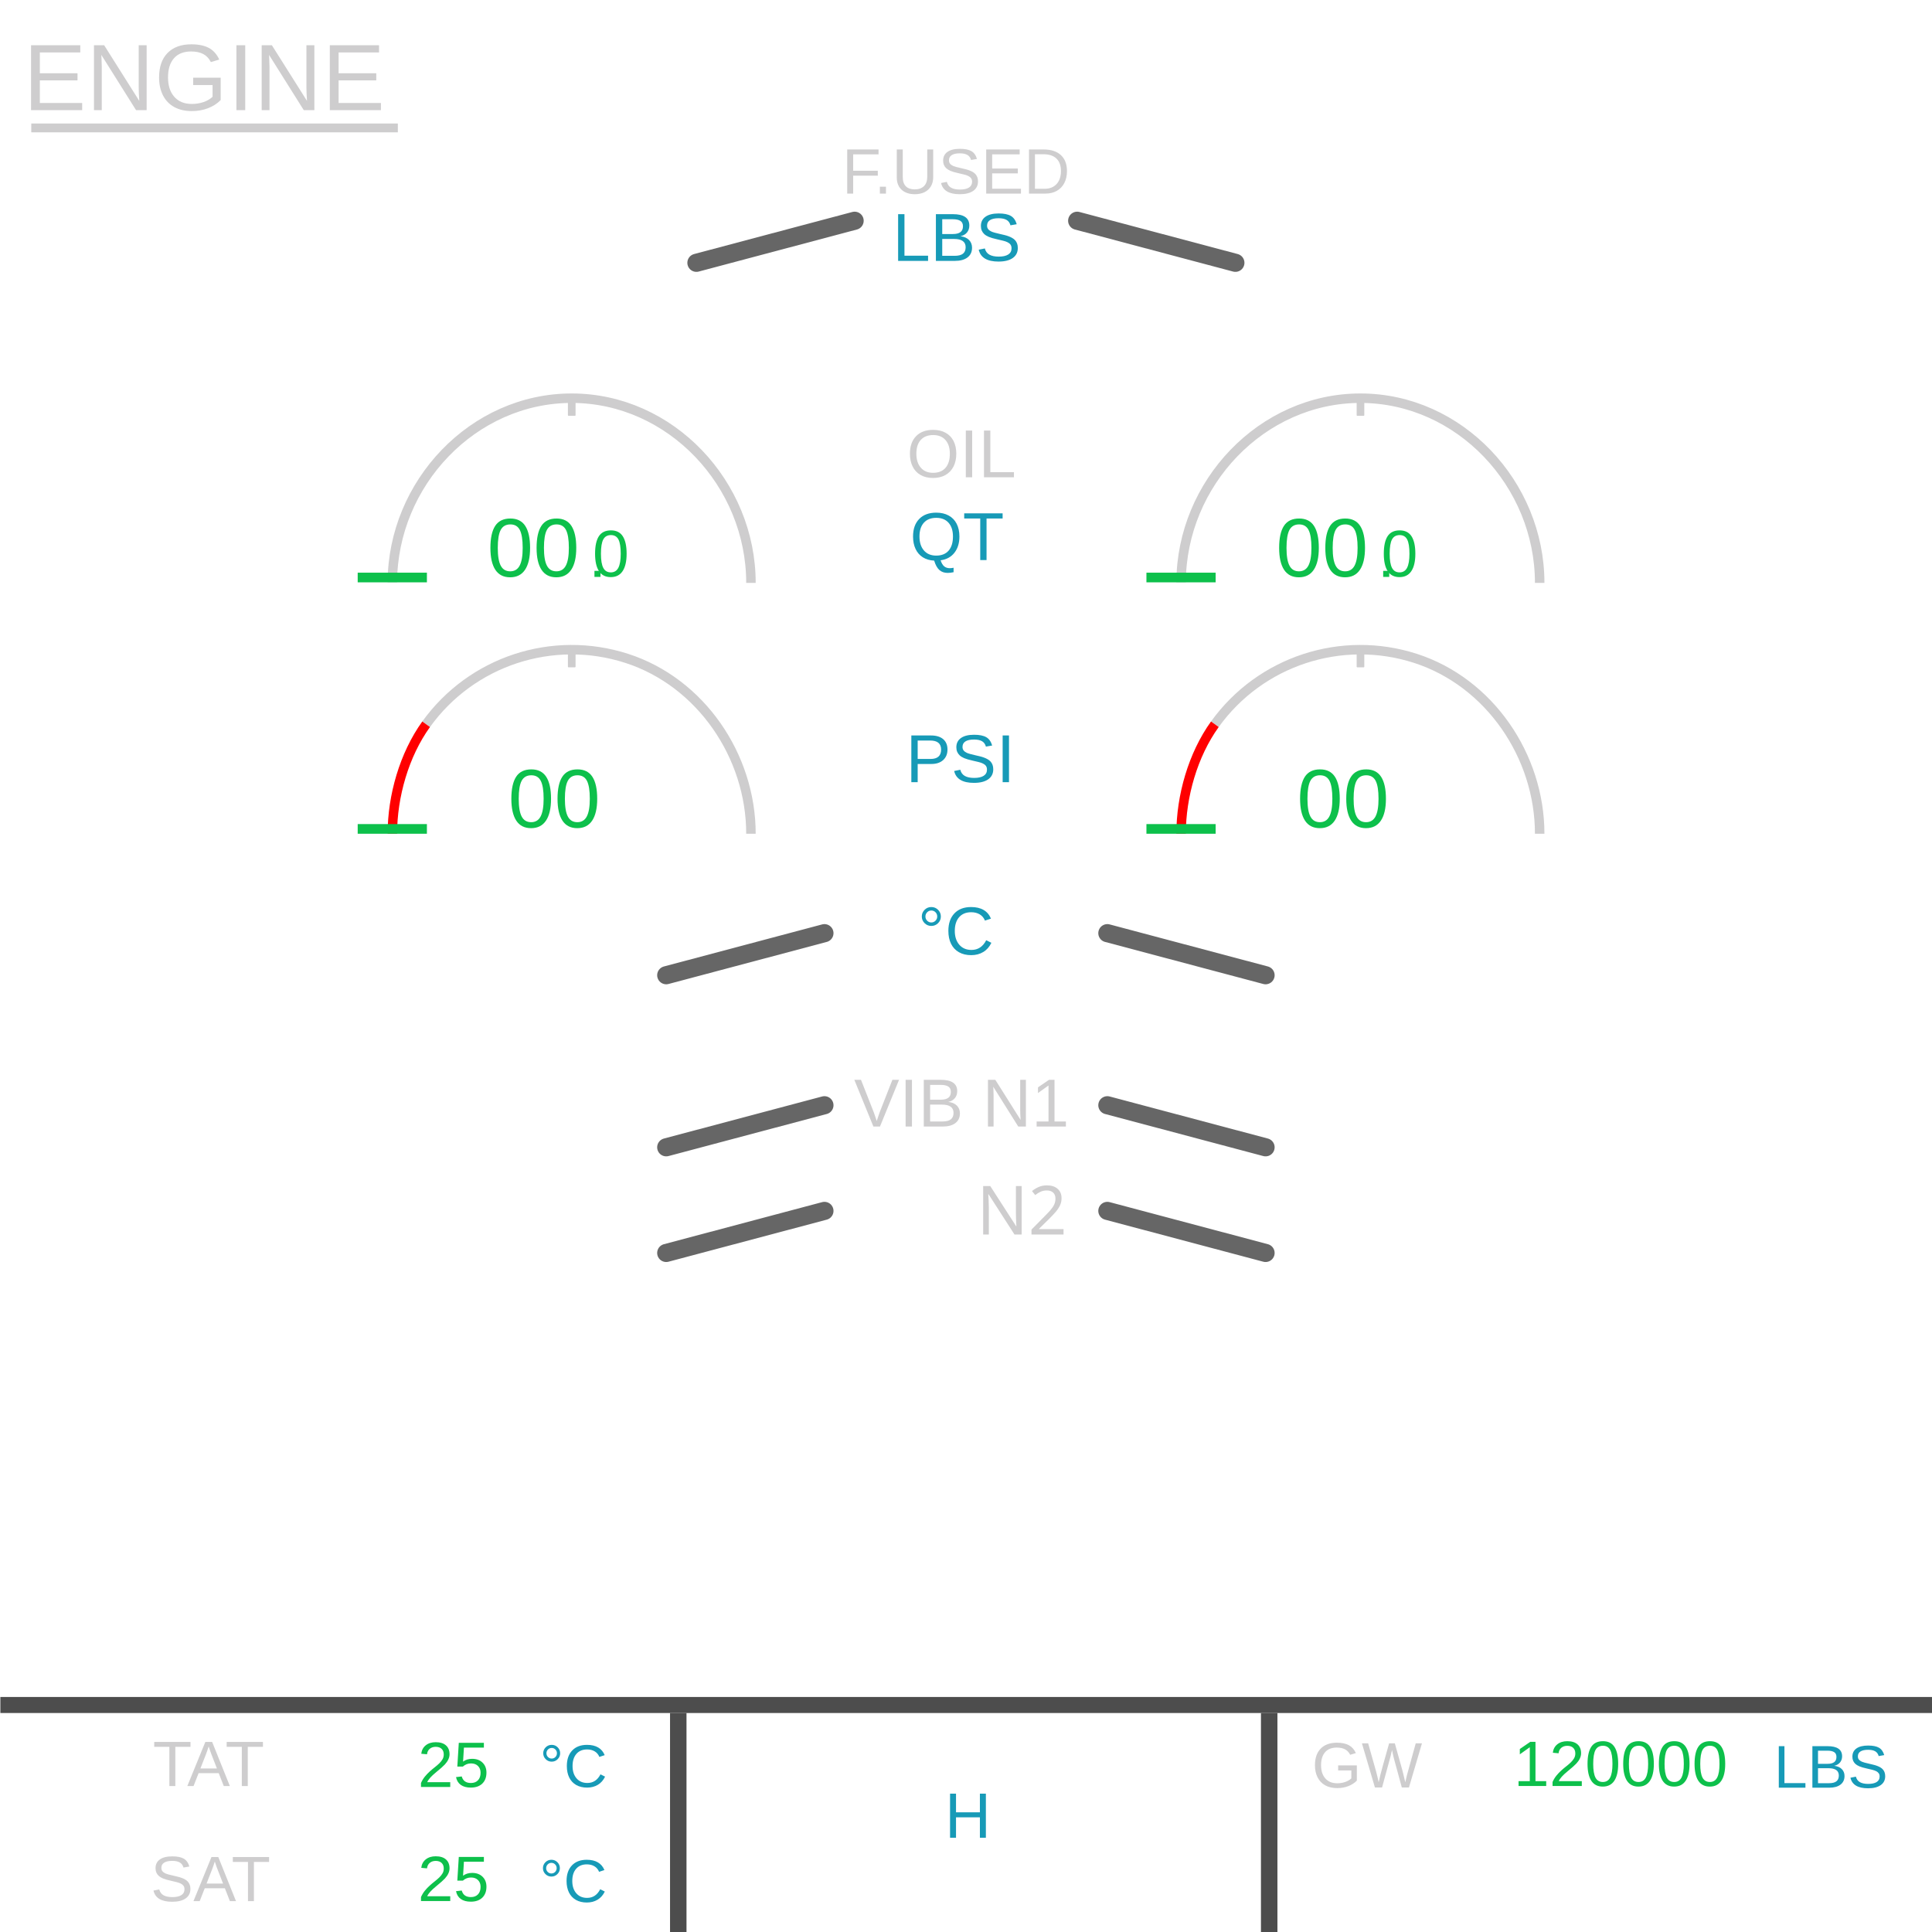
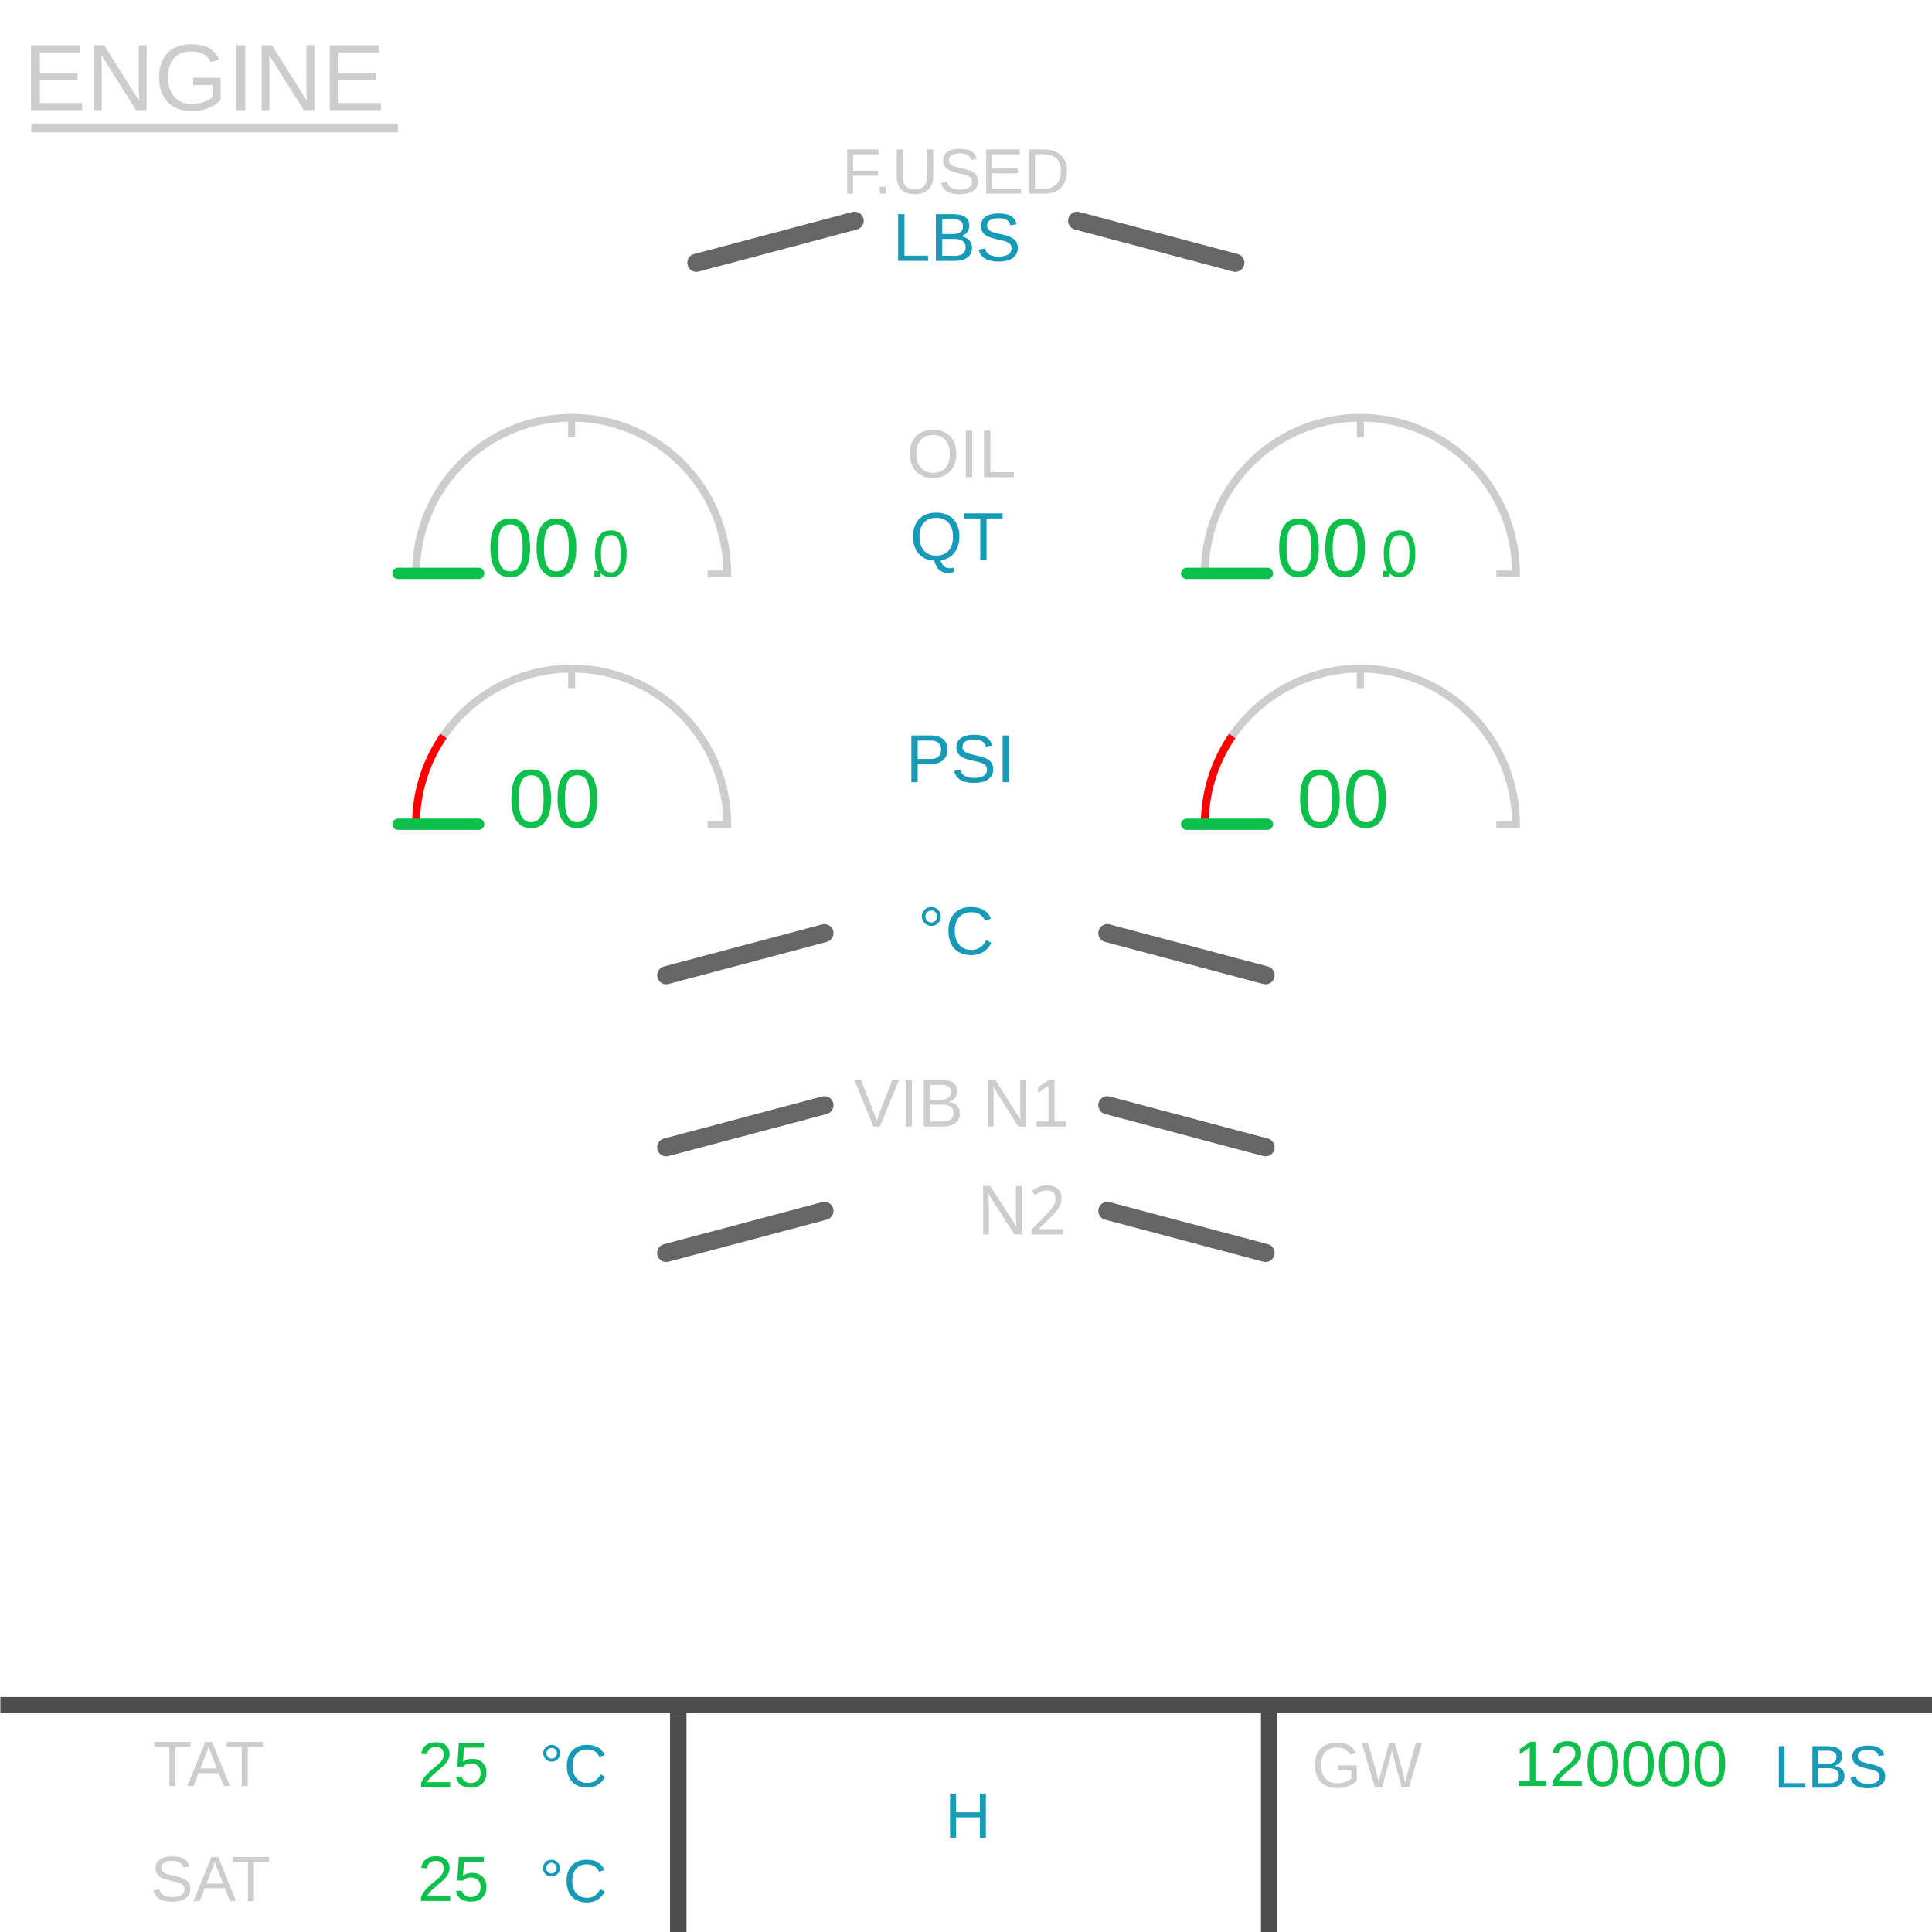
<svg xmlns="http://www.w3.org/2000/svg" width="1024pt" height="1024pt" viewBox="0 0 1024 1024" version="1.1" id="svg2">
  <defs id="defs373" />
  <g id="g913">
    <rect y="899.436" x="0.192" height="8.497" width="1023.902" id="rect3952" style="fill:#4d4d4d;fill-opacity:1" />
    <rect y="907.933" x="355.135" height="116.242" width="8.725" id="rect3956" style="fill:#4d4d4d;fill-opacity:1" />
    <rect y="907.921" x="668.334" height="116.242" width="8.725" id="rect3956-4" style="fill:#4d4d4d;fill-opacity:1" />
  </g>
  <text xml:space="preserve" style="font-style:normal;font-weight:normal;line-height:0%;font-family:sans-serif;letter-spacing:0px;word-spacing:0px;fill:#179ab7;fill-opacity:1;stroke:none;stroke-width:1px;stroke-linecap:butt;stroke-linejoin:miter;stroke-opacity:1" x="286.016" y="947.152" id="text6231">
    <tspan id="tspan3726-1-4-5" x="286.016" y="947.152" style="font-style:normal;font-variant:normal;font-weight:normal;font-stretch:normal;font-size:32px;line-height:1.25;font-family:Arial;-inkscape-font-specification:Arial;fill:#179ab7;fill-opacity:1">°C</tspan>
  </text>
  <text xml:space="preserve" style="font-style:normal;font-weight:normal;line-height:0%;font-family:sans-serif;letter-spacing:0px;word-spacing:0px;fill:#179ab7;fill-opacity:1;stroke:none;stroke-width:1px;stroke-linecap:butt;stroke-linejoin:miter;stroke-opacity:1" x="500.752" y="974.065" id="text6232">
    <tspan id="tspan3726-1-4-5-7" x="500.752" y="974.065" style="font-style:normal;font-variant:normal;font-weight:normal;font-stretch:normal;font-size:34px;line-height:1.25;font-family:Arial;-inkscape-font-specification:Arial;fill:#179ab7;fill-opacity:1">H</tspan>
  </text>
  <text xml:space="preserve" style="font-style:normal;font-weight:normal;line-height:0%;font-family:sans-serif;letter-spacing:0px;word-spacing:0px;fill:#179ab7;fill-opacity:1;stroke:none;stroke-width:1px;stroke-linecap:butt;stroke-linejoin:miter;stroke-opacity:1" x="285.868" y="1008.058" id="text6233">
    <tspan id="tspan3726-1-4-5-3" x="285.868" y="1008.058" style="font-style:normal;font-variant:normal;font-weight:normal;font-stretch:normal;font-size:32px;line-height:1.25;font-family:Arial;-inkscape-font-specification:Arial;fill:#179ab7;fill-opacity:1">°C</tspan>
  </text>
  <text xml:space="preserve" style="font-style:normal;font-weight:normal;line-height:0%;font-family:sans-serif;letter-spacing:0px;word-spacing:0px;fill:#179ab7;fill-opacity:1;stroke:none;stroke-width:1px;stroke-linecap:butt;stroke-linejoin:miter;stroke-opacity:1" x="940.18" y="947.521" id="text6234">
    <tspan id="tspan3726-1-4-5-7-7" x="940.18" y="947.521" style="font-style:normal;font-variant:normal;font-weight:normal;font-stretch:normal;font-size:32px;line-height:1.25;font-family:Arial;-inkscape-font-specification:Arial;fill:#179ab7;fill-opacity:1">LBS</tspan>
  </text>
  <text xml:space="preserve" style="font-style:normal;font-weight:normal;line-height:0%;font-family:sans-serif;letter-spacing:0px;word-spacing:0px;fill:#000000;fill-opacity:1;stroke:none;stroke-width:1px;stroke-linecap:butt;stroke-linejoin:miter;stroke-opacity:1" x="695.25" y="947.404" id="text3912">
    <tspan id="tspan3914" x="695.25" y="947.404" style="font-style:normal;font-variant:normal;font-weight:normal;font-stretch:normal;font-size:34px;line-height:1.25;font-family:Arial;-inkscape-font-specification:Arial;fill:#cecdce">GW</tspan>
  </text>
  <text xml:space="preserve" style="font-style:normal;font-weight:normal;line-height:0%;font-family:sans-serif;letter-spacing:0px;word-spacing:0px;fill:#000000;fill-opacity:1;stroke:none;stroke-width:1px;stroke-linecap:butt;stroke-linejoin:miter;stroke-opacity:1" x="80.976" y="946.652" id="text6235">
    <tspan id="tspan3914-9" x="80.976" y="946.652" style="font-style:normal;font-variant:normal;font-weight:normal;font-stretch:normal;font-size:34px;line-height:1.25;font-family:Arial;-inkscape-font-specification:Arial;fill:#cecdce">TAT</tspan>
  </text>
  <text xml:space="preserve" style="font-style:normal;font-weight:normal;line-height:0%;font-family:sans-serif;letter-spacing:0px;word-spacing:0px;fill:#000000;fill-opacity:1;stroke:none;stroke-width:1px;stroke-linecap:butt;stroke-linejoin:miter;stroke-opacity:1" x="79.799" y="1007.647" id="text6236">
    <tspan id="tspan3914-9-4" x="79.799" y="1007.647" style="font-style:normal;font-variant:normal;font-weight:normal;font-stretch:normal;font-size:34px;line-height:1.25;font-family:Arial;-inkscape-font-specification:Arial;fill:#cecdce">SAT</tspan>
  </text>
  <text xml:space="preserve" style="font-style:normal;font-weight:normal;line-height:0%;font-family:sans-serif;text-align:end;letter-spacing:0px;word-spacing:0px;text-anchor:end;fill:#000000;fill-opacity:1;stroke:none;stroke-width:1px;stroke-linecap:butt;stroke-linejoin:miter;stroke-opacity:1" x="268.612" y="947.13" id="TAT">
    <tspan id="tspan5151-5-7-1" x="268.612" y="947.13" style="font-style:normal;font-variant:normal;font-weight:normal;font-stretch:normal;font-size:34px;line-height:1.25;font-family:'Liberation Sans';-inkscape-font-specification:'Liberation Sans';text-align:end;text-anchor:end;fill:#0dc04b">25</tspan>
  </text>
  <text xml:space="preserve" style="font-style:normal;font-weight:normal;line-height:0%;font-family:sans-serif;text-align:end;letter-spacing:0px;word-spacing:0px;text-anchor:end;fill:#000000;fill-opacity:1;stroke:none;stroke-width:1px;stroke-linecap:butt;stroke-linejoin:miter;stroke-opacity:1" x="268.612" y="1007.598" id="SAT">
    <tspan id="tspan5151-5-7-1-0" x="268.612" y="1007.598" style="font-style:normal;font-variant:normal;font-weight:normal;font-stretch:normal;font-size:34px;line-height:1.25;font-family:'Liberation Sans';-inkscape-font-specification:'Liberation Sans';text-align:end;text-anchor:end;fill:#0dc04b">25</tspan>
  </text>
  <text xml:space="preserve" style="font-style:normal;font-weight:normal;line-height:0%;font-family:sans-serif;text-align:end;letter-spacing:0px;word-spacing:0px;text-anchor:end;fill:#000000;fill-opacity:1;stroke:none;stroke-width:1px;stroke-linecap:butt;stroke-linejoin:miter;stroke-opacity:1" x="925.09" y="946.6" id="GW">
    <tspan id="tspan5151-5-7-1-9" x="925.09" y="946.6" style="font-style:normal;font-variant:normal;font-weight:normal;font-stretch:normal;font-size:34px;line-height:1.25;font-family:'Liberation Sans';-inkscape-font-specification:'Liberation Sans';text-align:end;text-anchor:end;fill:#0dc04b">120000</tspan>
  </text>
  <text xml:space="preserve" style="font-style:normal;font-weight:normal;line-height:0%;font-family:sans-serif;letter-spacing:0px;word-spacing:0px;fill:#000000;fill-opacity:1;stroke:none;stroke-width:1px;stroke-linecap:butt;stroke-linejoin:miter;stroke-opacity:1" x="112.878" y="58.393" id="PageTitleENG">
    <tspan id="tspan3716" x="112.878" y="58.393" style="font-style:normal;font-variant:normal;font-weight:normal;font-stretch:normal;font-size:50px;line-height:1.25;font-family:'Liberation Sans';-inkscape-font-specification:'Liberation Sans';text-align:center;text-anchor:middle;fill:#cecdce">ENGINE</tspan>
  </text>
  <rect style="fill:#cecdce;fill-opacity:1" id="PageTitleENG2" width="194.295" height="4.678" x="16.575" y="65.461" />
  <text xml:space="preserve" style="font-style:normal;font-weight:normal;line-height:0%;font-family:sans-serif;letter-spacing:0px;word-spacing:0px;fill:#000000;fill-opacity:1;stroke:none;stroke-width:1px;stroke-linecap:butt;stroke-linejoin:miter;stroke-opacity:1" x="511.372" y="102.61" id="text3720">
    <tspan id="tspan3722" x="511.372" y="102.61" style="font-style:normal;font-variant:normal;font-weight:normal;font-stretch:normal;font-size:34px;line-height:1.25;font-family:'Liberation Sans';-inkscape-font-specification:'Liberation Sans';text-align:center;text-anchor:middle;fill:#cecdce">F.USED</tspan>
  </text>
  <text xml:space="preserve" style="font-style:normal;font-weight:normal;line-height:0%;font-family:sans-serif;letter-spacing:0px;word-spacing:0px;fill:#179ab7;fill-opacity:1;stroke:none;stroke-width:1px;stroke-linecap:butt;stroke-linejoin:miter;stroke-opacity:1" x="511.772" y="138.278" id="text3732">
    <tspan id="tspan3734" x="511.772" y="138.278" style="font-style:normal;font-variant:normal;font-weight:normal;font-stretch:normal;font-size:36px;line-height:1.25;font-family:'Liberation Sans';-inkscape-font-specification:'Liberation Sans';text-align:center;text-anchor:middle;fill:#179ab7;fill-opacity:1">LBS</tspan>
  </text>
  <text xml:space="preserve" style="font-style:normal;font-weight:normal;line-height:0%;font-family:sans-serif;letter-spacing:0px;word-spacing:0px;fill:#179ab7;fill-opacity:1;stroke:none;stroke-width:1px;stroke-linecap:butt;stroke-linejoin:miter;stroke-opacity:1" x="486.434" y="505.889" id="text4945">
    <tspan id="tspan3726-1-4-5-3-5" x="486.434" y="505.889" style="font-style:normal;font-variant:normal;font-weight:normal;font-stretch:normal;font-size:36px;line-height:1.25;font-family:'Liberation Sans';-inkscape-font-specification:'Liberation Sans';fill:#179ab7;fill-opacity:1">°C</tspan>
  </text>
  <text xml:space="preserve" style="font-style:normal;font-weight:normal;line-height:0%;font-family:sans-serif;letter-spacing:0px;word-spacing:0px;fill:#16699a;fill-opacity:1;stroke:none;stroke-width:1px;stroke-linecap:butt;stroke-linejoin:miter;stroke-opacity:1" x="514.361" y="597.088" id="text5432">
    <tspan id="tspan3726-1-4-5-3-5-2" x="514.361" y="597.088" style="font-style:normal;font-variant:normal;font-weight:normal;font-stretch:normal;font-size:36px;line-height:1.25;font-family:'Liberation Sans';-inkscape-font-specification:'Liberation Sans';text-align:center;text-anchor:middle;fill:#cecdce">VIB N1</tspan>
  </text>
-   <path id="OilQT1-scale" d="m 398.018,308.937 c 0,-52.425 -42.456,-97.803 -94.881,-97.884 -52.425,-0.081 -95.012,45.166 -95.174,97.59" style="color:#000000;clip-rule:nonzero;display:inline;overflow:visible;visibility:visible;opacity:1;isolation:auto;mix-blend-mode:normal;color-interpolation:sRGB;color-interpolation-filters:linearRGB;solid-color:#000000;solid-opacity:1;fill:none;fill-opacity:1;fill-rule:nonzero;stroke:#cecdce;stroke-width:5.024;stroke-linecap:butt;stroke-linejoin:miter;stroke-miterlimit:4;stroke-dasharray:none;stroke-dashoffset:0;stroke-opacity:1;color-rendering:auto;image-rendering:auto;shape-rendering:auto;text-rendering:auto;enable-background:accumulate" />
-   <rect style="color:#000000;clip-rule:nonzero;display:inline;overflow:visible;visibility:visible;opacity:1;isolation:auto;mix-blend-mode:normal;color-interpolation:sRGB;color-interpolation-filters:linearRGB;solid-color:#000000;solid-opacity:1;fill:#cecdce;fill-opacity:1;fill-rule:nonzero;stroke:none;stroke-width:5;stroke-linecap:butt;stroke-linejoin:miter;stroke-miterlimit:4;stroke-dasharray:none;stroke-dashoffset:0;stroke-opacity:1;color-rendering:auto;image-rendering:auto;shape-rendering:auto;text-rendering:auto;enable-background:accumulate" id="OilQT1-scaletick" width="4.05" height="8.054" x="301.01" y="212.346" ry="0.326" />
-   <path id="OilPSI1-scale" d="m 398.018,441.906 c 0,-41.251 -26.614,-80.316 -65.876,-92.971 -39.262,-12.655 -82.205,1.466 -106.294,34.953" style="color:#000000;clip-rule:nonzero;display:inline;overflow:visible;visibility:visible;opacity:1;isolation:auto;mix-blend-mode:normal;color-interpolation:sRGB;color-interpolation-filters:linearRGB;solid-color:#000000;solid-opacity:1;fill:none;fill-opacity:1;fill-rule:nonzero;stroke:#cecdce;stroke-width:5.024;stroke-linecap:butt;stroke-linejoin:miter;stroke-miterlimit:4;stroke-dasharray:none;stroke-dashoffset:0;stroke-opacity:1;color-rendering:auto;image-rendering:auto;shape-rendering:auto;text-rendering:auto;enable-background:accumulate" />
-   <rect style="color:#000000;clip-rule:nonzero;display:inline;overflow:visible;visibility:visible;opacity:1;isolation:auto;mix-blend-mode:normal;color-interpolation:sRGB;color-interpolation-filters:linearRGB;solid-color:#000000;solid-opacity:1;fill:#cecdce;fill-opacity:1;fill-rule:nonzero;stroke:none;stroke-width:5;stroke-linecap:butt;stroke-linejoin:miter;stroke-miterlimit:4;stroke-dasharray:none;stroke-dashoffset:0;stroke-opacity:1;color-rendering:auto;image-rendering:auto;shape-rendering:auto;text-rendering:auto;enable-background:accumulate" id="OilPSI1-scaletick" width="4.05" height="8.054" x="301.01" y="345.647" ry="0.326" />
-   <path style="color:#000000;clip-rule:nonzero;display:inline;overflow:visible;visibility:visible;opacity:1;isolation:auto;mix-blend-mode:normal;color-interpolation:sRGB;color-interpolation-filters:linearRGB;solid-color:#000000;solid-opacity:1;fill:none;fill-opacity:1;fill-rule:nonzero;stroke:#ff0000;stroke-width:5.024;stroke-linecap:butt;stroke-linejoin:miter;stroke-miterlimit:4;stroke-dasharray:none;stroke-dashoffset:0;stroke-opacity:1;color-rendering:auto;image-rendering:auto;shape-rendering:auto;text-rendering:auto;enable-background:accumulate" d="m 225.857,-383.877 c -11.635,-16.169 -17.895,-38.11 -17.895,-58.029" id="OilPSI1-scale2" transform="scale(1,-1)" />
  <text xml:space="preserve" style="font-style:normal;font-weight:normal;line-height:0%;font-family:sans-serif;text-align:end;letter-spacing:0px;word-spacing:0px;text-anchor:end;fill:#000000;fill-opacity:1;stroke:none;stroke-width:1px;stroke-linecap:butt;stroke-linejoin:miter;stroke-opacity:1" x="546.273" y="654.329" id="text4425">
    <tspan id="tspan4427" x="546.273" y="654.329" style="font-size:36px;line-height:1.25;text-align:center;text-anchor:middle;fill:#cecdce">N2</tspan>
  </text>
  <text xml:space="preserve" style="font-style:normal;font-weight:normal;line-height:0%;font-family:sans-serif;letter-spacing:0px;word-spacing:0px;fill:#179ab7;fill-opacity:1;stroke:none;stroke-width:1px;stroke-linecap:butt;stroke-linejoin:miter;stroke-opacity:1" x="480.076" y="414.577" id="text5112">
    <tspan id="tspan3726-1-4-5-3-5-9" x="480.076" y="414.577" style="font-style:normal;font-variant:normal;font-weight:normal;font-stretch:normal;font-size:36px;line-height:1.25;font-family:'Liberation Sans';-inkscape-font-specification:'Liberation Sans';fill:#179ab7;fill-opacity:1">PSI</tspan>
  </text>
  <text xml:space="preserve" style="font-style:normal;font-weight:normal;line-height:0%;font-family:sans-serif;letter-spacing:0px;word-spacing:0px;fill:#179ab7;fill-opacity:1;stroke:none;stroke-width:1px;stroke-linecap:butt;stroke-linejoin:miter;stroke-opacity:1" x="482.232" y="296.856" id="text4949">
    <tspan id="tspan3726-1-4-5-3-5-9-4" x="482.232" y="296.856" style="font-style:normal;font-variant:normal;font-weight:normal;font-stretch:normal;font-size:36px;line-height:1.25;font-family:'Liberation Sans';-inkscape-font-specification:'Liberation Sans';fill:#179ab7;fill-opacity:1">QT</tspan>
  </text>
  <text xml:space="preserve" style="font-style:normal;font-weight:normal;line-height:0%;font-family:sans-serif;text-align:center;letter-spacing:0px;word-spacing:0px;text-anchor:middle;fill:#000000;fill-opacity:1;stroke:none;stroke-width:1px;stroke-linecap:butt;stroke-linejoin:miter;stroke-opacity:1" x="500" y="284" id="text4476">
    <tspan id="tspan4478" x="505.625" y="284" style="font-size:32px;line-height:1.25"> </tspan>
  </text>
  <text xml:space="preserve" style="font-style:normal;font-weight:normal;line-height:0%;font-family:sans-serif;letter-spacing:0px;word-spacing:0px;fill:#16699a;fill-opacity:1;stroke:none;stroke-width:1px;stroke-linecap:butt;stroke-linejoin:miter;stroke-opacity:1" x="480.577" y="252.976" id="text5116">
    <tspan id="tspan3726-1-4-5-3-5-9-4-4" x="480.577" y="252.976" style="font-style:normal;font-variant:normal;font-weight:normal;font-stretch:normal;font-size:36px;line-height:1.25;font-family:'Liberation Sans';-inkscape-font-specification:'Liberation Sans';fill:#cecdce">OIL</tspan>
  </text>
  <text xml:space="preserve" style="font-style:normal;font-weight:normal;line-height:0%;font-family:sans-serif;text-align:end;letter-spacing:0px;word-spacing:0px;text-anchor:end;fill:#000000;fill-opacity:1;stroke:none;stroke-width:1px;stroke-linecap:butt;stroke-linejoin:miter;stroke-opacity:1" x="316.509" y="305.543" id="OilQT1">
    <tspan id="tspan5151-5" x="316.509" y="305.543" style="font-style:normal;font-variant:normal;font-weight:normal;font-stretch:normal;font-size:44px;line-height:1.25;font-family:'Liberation Sans';-inkscape-font-specification:'Liberation Sans';text-align:end;text-anchor:end;fill:#0dc04b">00</tspan>
  </text>
  <text id="OilQT1-decimal" y="305.543" x="328.44" style="font-style:normal;font-weight:normal;line-height:0%;font-family:sans-serif;text-align:end;letter-spacing:0px;word-spacing:0px;text-anchor:end;fill:#000000;fill-opacity:1;stroke:none;stroke-width:1px;stroke-linecap:butt;stroke-linejoin:miter;stroke-opacity:1" xml:space="preserve">
    <tspan style="font-style:normal;font-variant:normal;font-weight:normal;font-stretch:normal;font-size:35px;line-height:1.25;font-family:'Liberation Sans';-inkscape-font-specification:'Liberation Sans';text-align:center;text-anchor:middle;fill:#0dc04b" y="305.543" x="328.44" id="tspan4640">0</tspan>
  </text>
  <rect style="color:#000000;clip-rule:nonzero;display:inline;overflow:visible;visibility:visible;opacity:1;isolation:auto;mix-blend-mode:normal;color-interpolation:sRGB;color-interpolation-filters:linearRGB;solid-color:#000000;solid-opacity:1;fill:#0dc04b;fill-opacity:1;fill-rule:nonzero;stroke:none;stroke-width:6.25;stroke-linecap:butt;stroke-linejoin:miter;stroke-miterlimit:4;stroke-dasharray:none;stroke-dashoffset:0;stroke-opacity:1;color-rendering:auto;image-rendering:auto;shape-rendering:auto;text-rendering:auto;enable-background:accumulate" id="rect4642" width="3.2" height="3.2" x="315.074" y="302.57" />
  <text xml:space="preserve" style="font-style:normal;font-weight:normal;line-height:0%;font-family:sans-serif;text-align:end;letter-spacing:0px;word-spacing:0px;text-anchor:end;fill:#000000;fill-opacity:1;stroke:none;stroke-width:1px;stroke-linecap:butt;stroke-linejoin:miter;stroke-opacity:1" x="327.609" y="438.507" id="OilPSI1">
    <tspan id="tspan5151-5-8" x="327.609" y="438.507" style="font-style:normal;font-variant:normal;font-weight:normal;font-stretch:normal;font-size:44px;line-height:1.25;font-family:'Liberation Sans';-inkscape-font-specification:'Liberation Sans';text-align:end;text-anchor:end;fill:#0dc04b">00</tspan>
  </text>
-   <path id="OilQT2-scale" d="m 816.065,308.937 c 0,-52.425 -42.456,-97.803 -94.881,-97.884 -52.425,-0.081 -95.012,45.166 -95.174,97.59" style="color:#000000;clip-rule:nonzero;display:inline;overflow:visible;visibility:visible;opacity:1;isolation:auto;mix-blend-mode:normal;color-interpolation:sRGB;color-interpolation-filters:linearRGB;solid-color:#000000;solid-opacity:1;fill:none;fill-opacity:1;fill-rule:nonzero;stroke:#cecdce;stroke-width:5.024;stroke-linecap:butt;stroke-linejoin:miter;stroke-miterlimit:4;stroke-dasharray:none;stroke-dashoffset:0;stroke-opacity:1;color-rendering:auto;image-rendering:auto;shape-rendering:auto;text-rendering:auto;enable-background:accumulate" />
-   <rect ry="0.326" y="212.346" x="719.057" height="8.054" width="4.05" id="OilQT2-scaletick" style="color:#000000;clip-rule:nonzero;display:inline;overflow:visible;visibility:visible;opacity:1;isolation:auto;mix-blend-mode:normal;color-interpolation:sRGB;color-interpolation-filters:linearRGB;solid-color:#000000;solid-opacity:1;fill:#cecdce;fill-opacity:1;fill-rule:nonzero;stroke:none;stroke-width:5;stroke-linecap:butt;stroke-linejoin:miter;stroke-miterlimit:4;stroke-dasharray:none;stroke-dashoffset:0;stroke-opacity:1;color-rendering:auto;image-rendering:auto;shape-rendering:auto;text-rendering:auto;enable-background:accumulate" />
-   <path id="OilPSI2-scale" d="m 816.065,441.906 c 0,-41.251 -26.614,-80.316 -65.876,-92.971 -39.262,-12.655 -82.205,1.466 -106.294,34.953" style="color:#000000;clip-rule:nonzero;display:inline;overflow:visible;visibility:visible;opacity:1;isolation:auto;mix-blend-mode:normal;color-interpolation:sRGB;color-interpolation-filters:linearRGB;solid-color:#000000;solid-opacity:1;fill:none;fill-opacity:1;fill-rule:nonzero;stroke:#cecdce;stroke-width:5.024;stroke-linecap:butt;stroke-linejoin:miter;stroke-miterlimit:4;stroke-dasharray:none;stroke-dashoffset:0;stroke-opacity:1;color-rendering:auto;image-rendering:auto;shape-rendering:auto;text-rendering:auto;enable-background:accumulate" />
-   <rect ry="0.326" y="345.647" x="719.057" height="8.054" width="4.05" id="OilPSI2-scaletick" style="color:#000000;clip-rule:nonzero;display:inline;overflow:visible;visibility:visible;opacity:1;isolation:auto;mix-blend-mode:normal;color-interpolation:sRGB;color-interpolation-filters:linearRGB;solid-color:#000000;solid-opacity:1;fill:#cecdce;fill-opacity:1;fill-rule:nonzero;stroke:none;stroke-width:5;stroke-linecap:butt;stroke-linejoin:miter;stroke-miterlimit:4;stroke-dasharray:none;stroke-dashoffset:0;stroke-opacity:1;color-rendering:auto;image-rendering:auto;shape-rendering:auto;text-rendering:auto;enable-background:accumulate" />
-   <path style="color:#000000;clip-rule:nonzero;display:inline;overflow:visible;visibility:visible;opacity:1;isolation:auto;mix-blend-mode:normal;color-interpolation:sRGB;color-interpolation-filters:linearRGB;solid-color:#000000;solid-opacity:1;fill:none;fill-opacity:1;fill-rule:nonzero;stroke:#ff0000;stroke-width:5.024;stroke-linecap:butt;stroke-linejoin:miter;stroke-miterlimit:4;stroke-dasharray:none;stroke-dashoffset:0;stroke-opacity:1;color-rendering:auto;image-rendering:auto;shape-rendering:auto;text-rendering:auto;enable-background:accumulate" d="m 643.901,-383.877 c -11.635,-16.169 -17.895,-38.11 -17.895,-58.029" id="OilPSI2-scale2" transform="scale(1,-1)" />
  <text id="OilQT2" y="305.543" x="734.554" style="font-style:normal;font-weight:normal;line-height:0%;font-family:sans-serif;text-align:end;letter-spacing:0px;word-spacing:0px;text-anchor:end;fill:#000000;fill-opacity:1;stroke:none;stroke-width:1px;stroke-linecap:butt;stroke-linejoin:miter;stroke-opacity:1" xml:space="preserve">
    <tspan style="font-style:normal;font-variant:normal;font-weight:normal;font-stretch:normal;font-size:44px;line-height:1.25;font-family:'Liberation Sans';-inkscape-font-specification:'Liberation Sans';text-align:end;text-anchor:end;fill:#0dc04b" y="305.543" x="734.554" id="tspan4799">00</tspan>
  </text>
  <text xml:space="preserve" style="font-style:normal;font-weight:normal;line-height:0%;font-family:sans-serif;text-align:end;letter-spacing:0px;word-spacing:0px;text-anchor:end;fill:#000000;fill-opacity:1;stroke:none;stroke-width:1px;stroke-linecap:butt;stroke-linejoin:miter;stroke-opacity:1" x="746.484" y="305.543" id="OilQT2-decimal">
    <tspan id="tspan4803" x="746.484" y="305.543" style="font-style:normal;font-variant:normal;font-weight:normal;font-stretch:normal;font-size:35px;line-height:1.25;font-family:'Liberation Sans';-inkscape-font-specification:'Liberation Sans';text-align:center;text-anchor:middle;fill:#0dc04b">0</tspan>
  </text>
  <rect y="302.57" x="733.118" height="3.2" width="3.2" id="rect4805" style="color:#000000;clip-rule:nonzero;display:inline;overflow:visible;visibility:visible;opacity:1;isolation:auto;mix-blend-mode:normal;color-interpolation:sRGB;color-interpolation-filters:linearRGB;solid-color:#000000;solid-opacity:1;fill:#0dc04b;fill-opacity:1;fill-rule:nonzero;stroke:none;stroke-width:6.25;stroke-linecap:butt;stroke-linejoin:miter;stroke-miterlimit:4;stroke-dasharray:none;stroke-dashoffset:0;stroke-opacity:1;color-rendering:auto;image-rendering:auto;shape-rendering:auto;text-rendering:auto;enable-background:accumulate" />
  <text id="OilPSI2" y="438.507" x="745.653" style="font-style:normal;font-weight:normal;line-height:0%;font-family:sans-serif;text-align:end;letter-spacing:0px;word-spacing:0px;text-anchor:end;fill:#000000;fill-opacity:1;stroke:none;stroke-width:1px;stroke-linecap:butt;stroke-linejoin:miter;stroke-opacity:1" xml:space="preserve">
    <tspan style="font-style:normal;font-variant:normal;font-weight:normal;font-stretch:normal;font-size:44px;line-height:1.25;font-family:'Liberation Sans';-inkscape-font-specification:'Liberation Sans';text-align:end;text-anchor:end;fill:#0dc04b" y="438.507" x="745.653" id="tspan4809">00</tspan>
  </text>
  <path style="fill:#999999;fill-opacity:1;fill-rule:evenodd;stroke:#666666;stroke-width:9.6;stroke-linecap:round;stroke-linejoin:miter;stroke-miterlimit:4;stroke-dasharray:none;stroke-opacity:1" d="m 369.11,139.292 83.863,-22.293" id="path4228" />
  <path id="path4230" d="m 654.781,139.292 -83.863,-22.293" style="fill:#999999;fill-opacity:1;fill-rule:evenodd;stroke:#666666;stroke-width:9.6;stroke-linecap:round;stroke-linejoin:miter;stroke-miterlimit:4;stroke-dasharray:none;stroke-opacity:1" />
  <path id="path4232" d="m 353.11,608.092 83.863,-22.293" style="fill:#999999;fill-opacity:1;fill-rule:evenodd;stroke:#666666;stroke-width:9.6;stroke-linecap:round;stroke-linejoin:miter;stroke-miterlimit:4;stroke-dasharray:none;stroke-opacity:1" />
  <path style="fill:#999999;fill-opacity:1;fill-rule:evenodd;stroke:#666666;stroke-width:9.6;stroke-linecap:round;stroke-linejoin:miter;stroke-miterlimit:4;stroke-dasharray:none;stroke-opacity:1" d="m 670.781,608.092 -83.863,-22.293" id="path4234" />
  <path style="fill:#999999;fill-opacity:1;fill-rule:evenodd;stroke:#666666;stroke-width:9.6;stroke-linecap:round;stroke-linejoin:miter;stroke-miterlimit:4;stroke-dasharray:none;stroke-opacity:1" d="m 353.11,664.092 83.863,-22.293" id="path4236" />
  <path id="path4238" d="m 670.781,664.092 -83.863,-22.293" style="fill:#999999;fill-opacity:1;fill-rule:evenodd;stroke:#666666;stroke-width:9.6;stroke-linecap:round;stroke-linejoin:miter;stroke-miterlimit:4;stroke-dasharray:none;stroke-opacity:1" />
  <path id="path4240" d="m 353.11,516.892 83.863,-22.293" style="fill:#999999;fill-opacity:1;fill-rule:evenodd;stroke:#666666;stroke-width:9.6;stroke-linecap:round;stroke-linejoin:miter;stroke-miterlimit:4;stroke-dasharray:none;stroke-opacity:1" />
  <path style="fill:#999999;fill-opacity:1;fill-rule:evenodd;stroke:#666666;stroke-width:9.6;stroke-linecap:round;stroke-linejoin:miter;stroke-miterlimit:4;stroke-dasharray:none;stroke-opacity:1" d="m 670.781,516.892 -83.863,-22.293" id="path4242" />
-   <rect style="fill:#0dc04b;fill-opacity:1;stroke:none;stroke-width:1;stroke-linecap:butt;stroke-linejoin:miter;stroke-miterlimit:4;stroke-dasharray:none;stroke-opacity:1" id="OilQT1-needle" width="36.684" height="5.12" x="189.585" y="303.528" />
-   <rect y="303.528" x="607.633" height="5.12" width="36.684" id="OilQT2-needle" style="fill:#0dc04b;fill-opacity:1;stroke:none;stroke-width:1;stroke-linecap:butt;stroke-linejoin:miter;stroke-miterlimit:4;stroke-dasharray:none;stroke-opacity:1" />
-   <rect y="436.78" x="189.585" height="5.12" width="36.684" id="OilPSI1-needle" style="fill:#0dc04b;fill-opacity:1;stroke:none;stroke-width:1;stroke-linecap:butt;stroke-linejoin:miter;stroke-miterlimit:4;stroke-dasharray:none;stroke-opacity:1" />
-   <rect style="fill:#0dc04b;fill-opacity:1;stroke:none;stroke-width:1;stroke-linecap:butt;stroke-linejoin:miter;stroke-miterlimit:4;stroke-dasharray:none;stroke-opacity:1" id="OilPSI2-needle" width="36.684" height="5.12" x="607.633" y="436.78" />
+   <path style="fill:none;fill-opacity:1;fill-rule:nonzero;stroke:#cecdce;stroke-width:4.153;stroke-linecap:square;stroke-linejoin:miter;stroke-miterlimit:4;stroke-dasharray:none;stroke-opacity:1;paint-order:fill markers stroke" d="m 220.508,303.896 c 0,-45.553 36.928,-82.482 82.482,-82.482 45.553,0 82.482,36.928 82.482,82.482" id="OilQT1-scale" />
+   <g id="OilQT1-scaletick" transform="matrix(1.0382,0,0,1.0382,-21.39304,-49.17481)" style="stroke:#cecdce;stroke-opacity:1">
+     <path id="path4328" d="m 312.448,261.185 0,9.476" style="fill:none;stroke:#cecdce;stroke-width:3.6;stroke-linecap:butt;stroke-linejoin:miter;stroke-miterlimit:4;stroke-dasharray:none;stroke-opacity:1" />
+     <path style="fill:none;stroke:#cecdce;stroke-width:3.6;stroke-linecap:butt;stroke-linejoin:miter;stroke-miterlimit:4;stroke-dasharray:none;stroke-opacity:1" d="m 233.556,340.277 9.476,0" id="path4336" />
+     <path style="fill:none;stroke:#cecdce;stroke-width:3.468;stroke-linecap:butt;stroke-linejoin:miter;stroke-miterlimit:4;stroke-dasharray:none;stroke-opacity:1" d="m 391.339,340.344 -9.476,0" id="path4338" />
+   </g>
+   <path id="OilQT1-needle" d="m 210.935,303.897 42.779,0" style="fill:#001104;fill-opacity:0.329;stroke:#0dc04b;stroke-width:6;stroke-linecap:round;stroke-linejoin:miter;stroke-miterlimit:4;stroke-dasharray:none;stroke-opacity:1" />
+   <path style="fill:none;fill-opacity:1;fill-rule:nonzero;stroke:#cecdce;stroke-width:4.153;stroke-linecap:square;stroke-linejoin:miter;stroke-miterlimit:4;stroke-dasharray:none;stroke-opacity:1;paint-order:fill markers stroke" d="m 638.556,303.896 c 0,-45.553 36.928,-82.482 82.482,-82.482 45.553,0 82.482,36.928 82.482,82.482" id="OilQT2-scale" />
+   <g style="stroke:#cecdce;stroke-opacity:1" transform="matrix(1.0382,0,0,1.0382,396.6542,-49.17481)" id="OilQT2-scaletick">
+     <path style="fill:none;stroke:#cecdce;stroke-width:3.6;stroke-linecap:butt;stroke-linejoin:miter;stroke-miterlimit:4;stroke-dasharray:none;stroke-opacity:1" d="m 312.448,261.185 0,9.476" id="path4224" />
+     <path id="path4226" d="m 233.556,340.277 9.476,0" style="fill:none;stroke:#cecdce;stroke-width:3.6;stroke-linecap:butt;stroke-linejoin:miter;stroke-miterlimit:4;stroke-dasharray:none;stroke-opacity:1" />
+     <path id="path4229" d="m 391.339,340.344 -9.476,0" style="fill:none;stroke:#cecdce;stroke-width:3.468;stroke-linecap:butt;stroke-linejoin:miter;stroke-miterlimit:4;stroke-dasharray:none;stroke-opacity:1" />
+   </g>
+   <path style="fill:#001104;fill-opacity:0.329;stroke:#0dc04b;stroke-width:6;stroke-linecap:round;stroke-linejoin:miter;stroke-miterlimit:4;stroke-dasharray:none;stroke-opacity:1" d="m 628.982,303.897 42.779,0" id="OilQT2-needle" />
+   <path style="fill:none;fill-opacity:1;fill-rule:nonzero;stroke:#ff0000;stroke-width:4.153;stroke-linecap:square;stroke-linejoin:miter;stroke-miterlimit:4;stroke-dasharray:none;stroke-opacity:1;paint-order:fill markers stroke" d="m 220.508,436.86 c 0,-16.037 4.675,-31.725 13.452,-45.146" id="OilPSI1-scale2" />
+   <path style="fill:none;fill-opacity:1;fill-rule:nonzero;stroke:#cecdce;stroke-width:4.153;stroke-linecap:square;stroke-linejoin:miter;stroke-miterlimit:4;stroke-dasharray:none;stroke-opacity:1;paint-order:fill markers stroke" d="m 236.261,388.379 c 21.003,-28.909 58.233,-41.005 92.217,-29.963 33.984,11.042 56.993,42.712 56.993,78.445" id="OilPSI1-scale" />
+   <g style="stroke:#cecdce;stroke-opacity:1" transform="matrix(1.0382,0,0,1.0382,-21.39304,83.78922)" id="OilPSI1-scaletick">
+     <path style="fill:none;stroke:#cecdce;stroke-width:3.6;stroke-linecap:butt;stroke-linejoin:miter;stroke-miterlimit:4;stroke-dasharray:none;stroke-opacity:1" d="m 312.448,261.185 0,9.476" id="path4237" />
+     <path id="path4239" d="m 233.556,340.277 9.476,0" style="fill:none;stroke:#ff0000;stroke-width:3.6;stroke-linecap:butt;stroke-linejoin:miter;stroke-miterlimit:4;stroke-dasharray:none;stroke-opacity:1" />
+     <path id="path4241" d="m 391.339,340.344 -9.476,0" style="fill:none;stroke:#cecdce;stroke-width:3.468;stroke-linecap:butt;stroke-linejoin:miter;stroke-miterlimit:4;stroke-dasharray:none;stroke-opacity:1" />
+   </g>
+   <path style="fill:#001104;fill-opacity:0.329;stroke:#0dc04b;stroke-width:6;stroke-linecap:round;stroke-linejoin:miter;stroke-miterlimit:4;stroke-dasharray:none;stroke-opacity:1" d="m 210.935,436.861 42.779,0" id="OilPSI1-needle" />
+   <path style="fill:none;fill-opacity:1;fill-rule:nonzero;stroke:#ff0000;stroke-width:4.153;stroke-linecap:square;stroke-linejoin:miter;stroke-miterlimit:4;stroke-dasharray:none;stroke-opacity:1;paint-order:fill markers stroke" d="m 638.556,436.86 c 0,-16.037 4.675,-31.725 13.452,-45.146" id="OilPSI2-scale2" />
+   <path style="fill:none;fill-opacity:1;fill-rule:nonzero;stroke:#cecdce;stroke-width:4.153;stroke-linecap:square;stroke-linejoin:miter;stroke-miterlimit:4;stroke-dasharray:none;stroke-opacity:1;paint-order:fill markers stroke" d="m 654.308,388.379 c 21.003,-28.909 58.233,-41.005 92.217,-29.963 33.984,11.042 56.993,42.712 56.993,78.445" id="OilPSI2-scale" />
+   <g id="OilPSI2-scaletick" transform="matrix(1.0382,0,0,1.0382,396.6542,83.78922)" style="stroke:#cecdce;stroke-opacity:1">
+     <path id="path4255" d="m 312.448,261.185 0,9.476" style="fill:none;stroke:#cecdce;stroke-width:3.6;stroke-linecap:butt;stroke-linejoin:miter;stroke-miterlimit:4;stroke-dasharray:none;stroke-opacity:1" />
+     <path style="fill:none;stroke:#ff0000;stroke-width:3.6;stroke-linecap:butt;stroke-linejoin:miter;stroke-miterlimit:4;stroke-dasharray:none;stroke-opacity:1" d="m 233.556,340.277 9.476,0" id="path4257" />
+     <path style="fill:none;stroke:#cecdce;stroke-width:3.468;stroke-linecap:butt;stroke-linejoin:miter;stroke-miterlimit:4;stroke-dasharray:none;stroke-opacity:1" d="m 391.339,340.344 -9.476,0" id="path4259" />
+   </g>
+   <path id="OilPSI2-needle" d="m 628.982,436.861 42.779,0" style="fill:#001104;fill-opacity:0.329;stroke:#0dc04b;stroke-width:6;stroke-linecap:round;stroke-linejoin:miter;stroke-miterlimit:4;stroke-dasharray:none;stroke-opacity:1" />
</svg>
